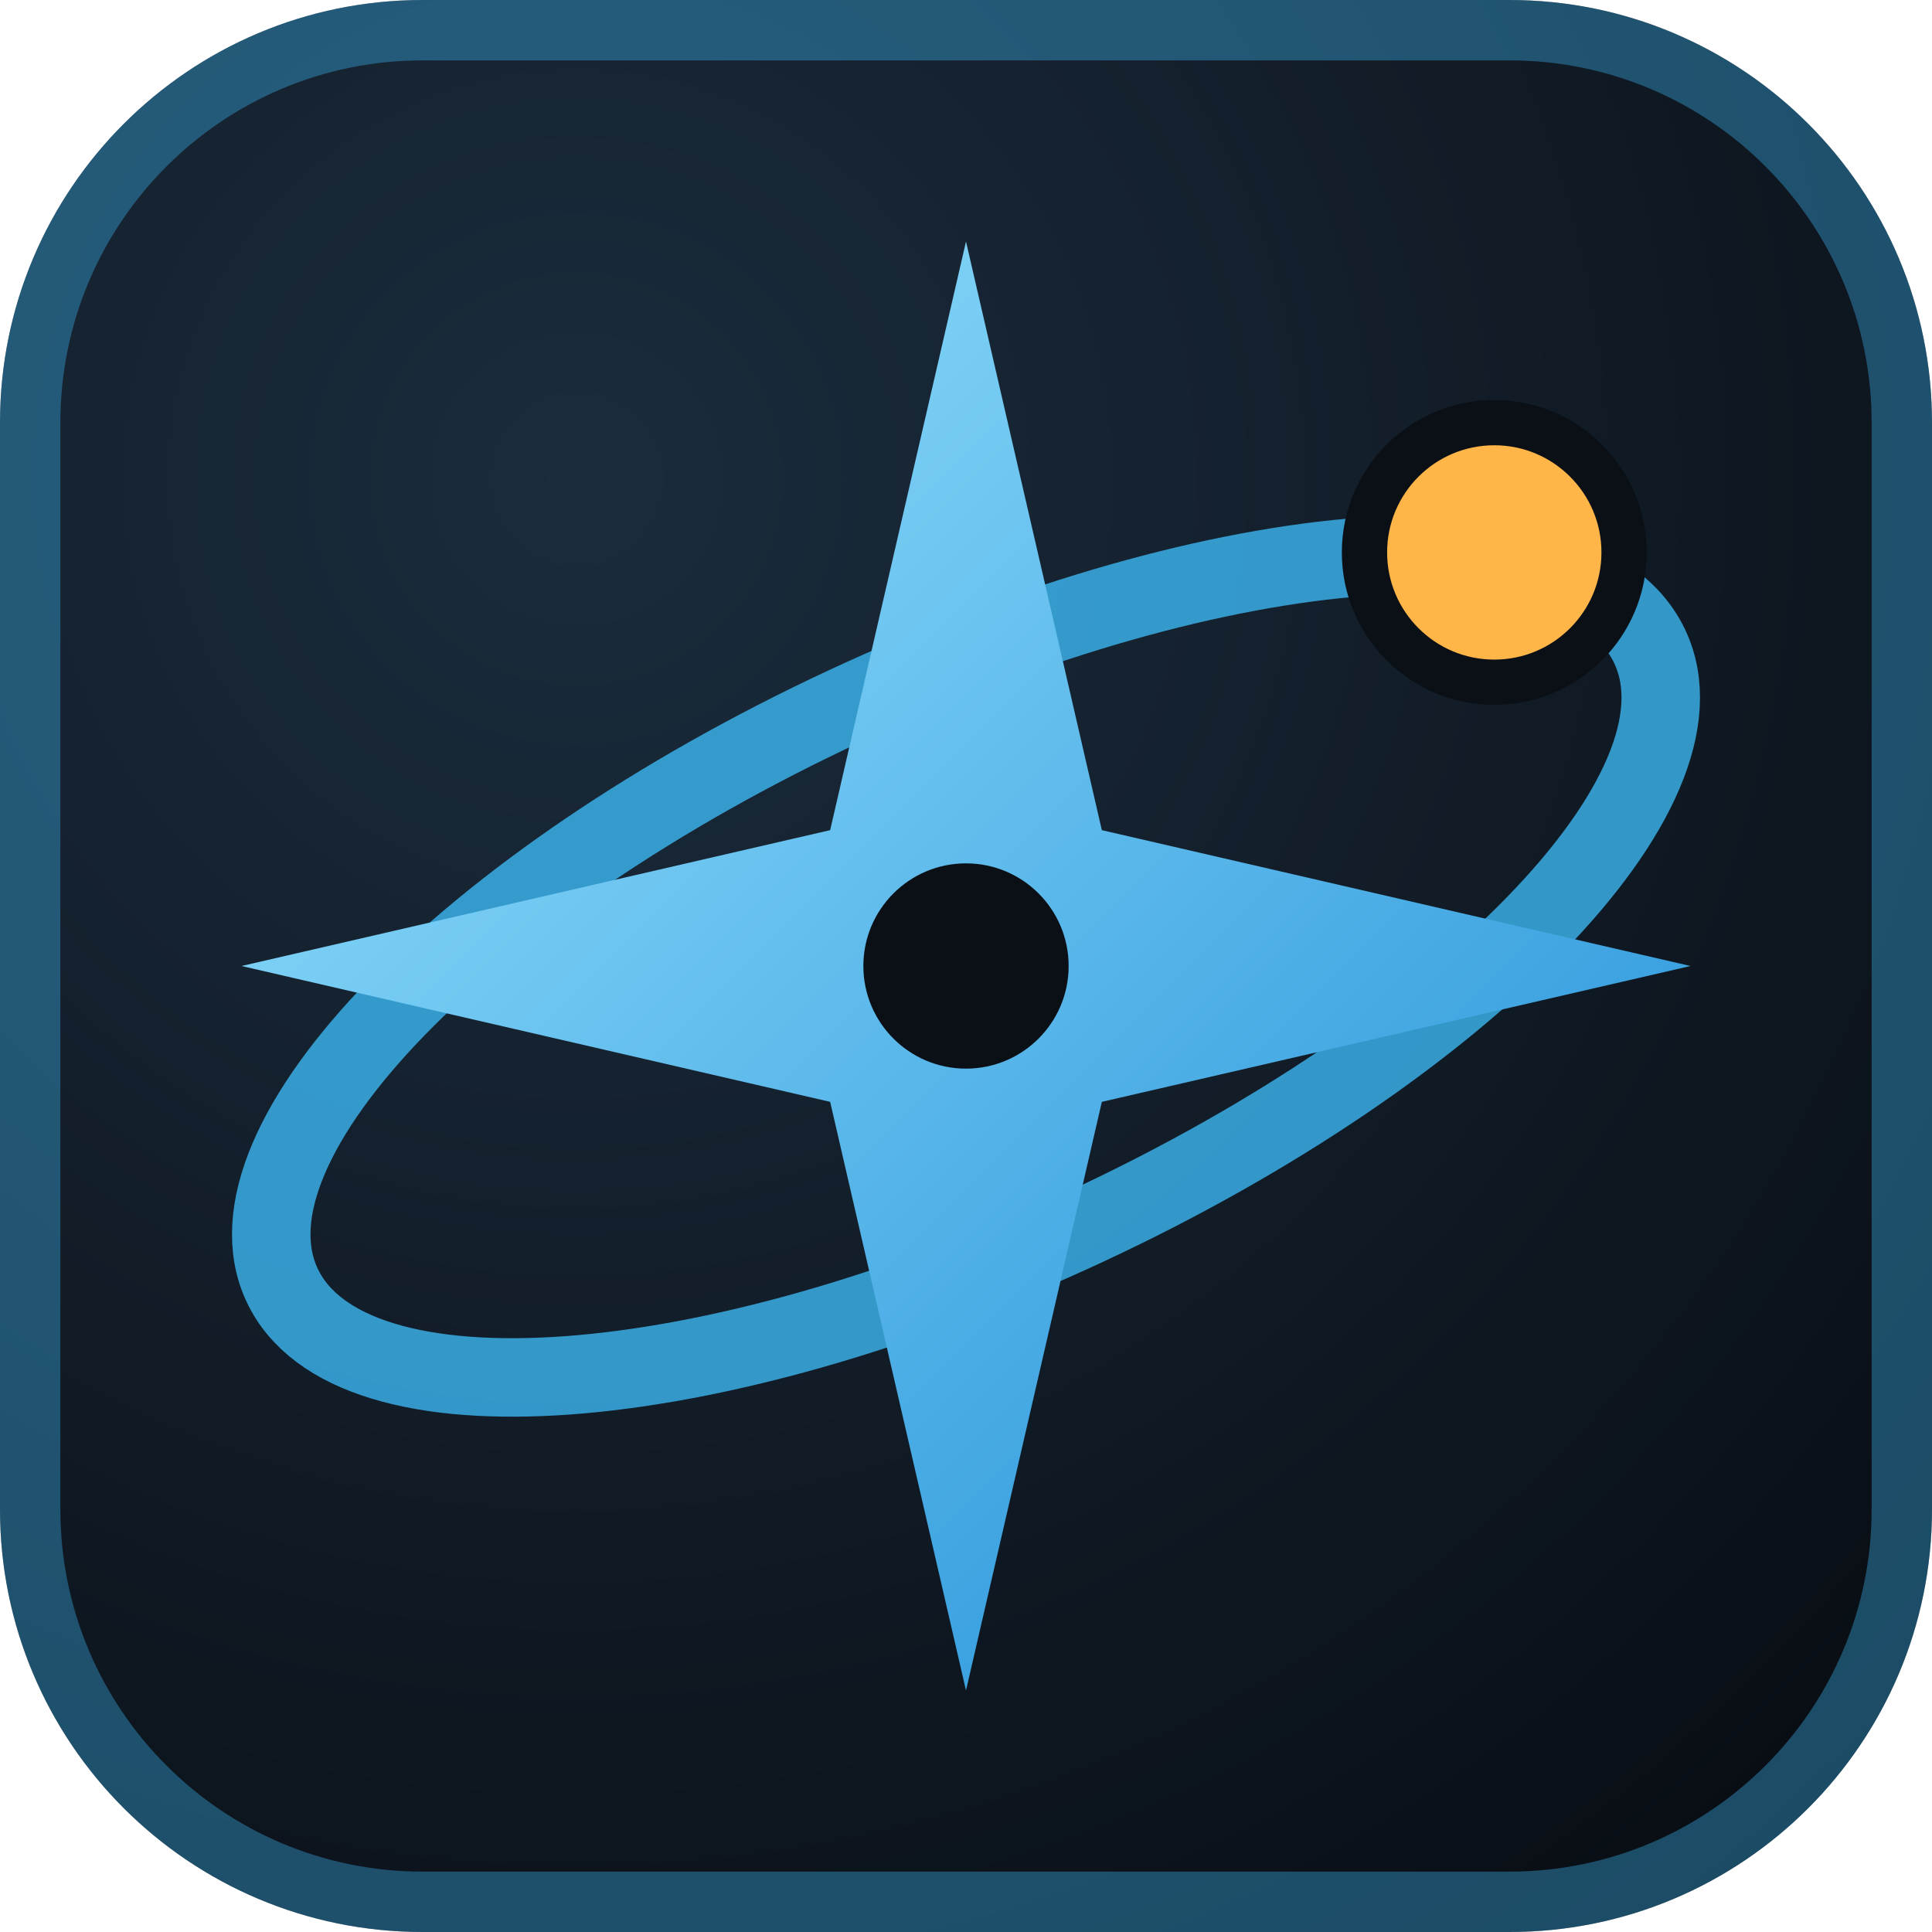
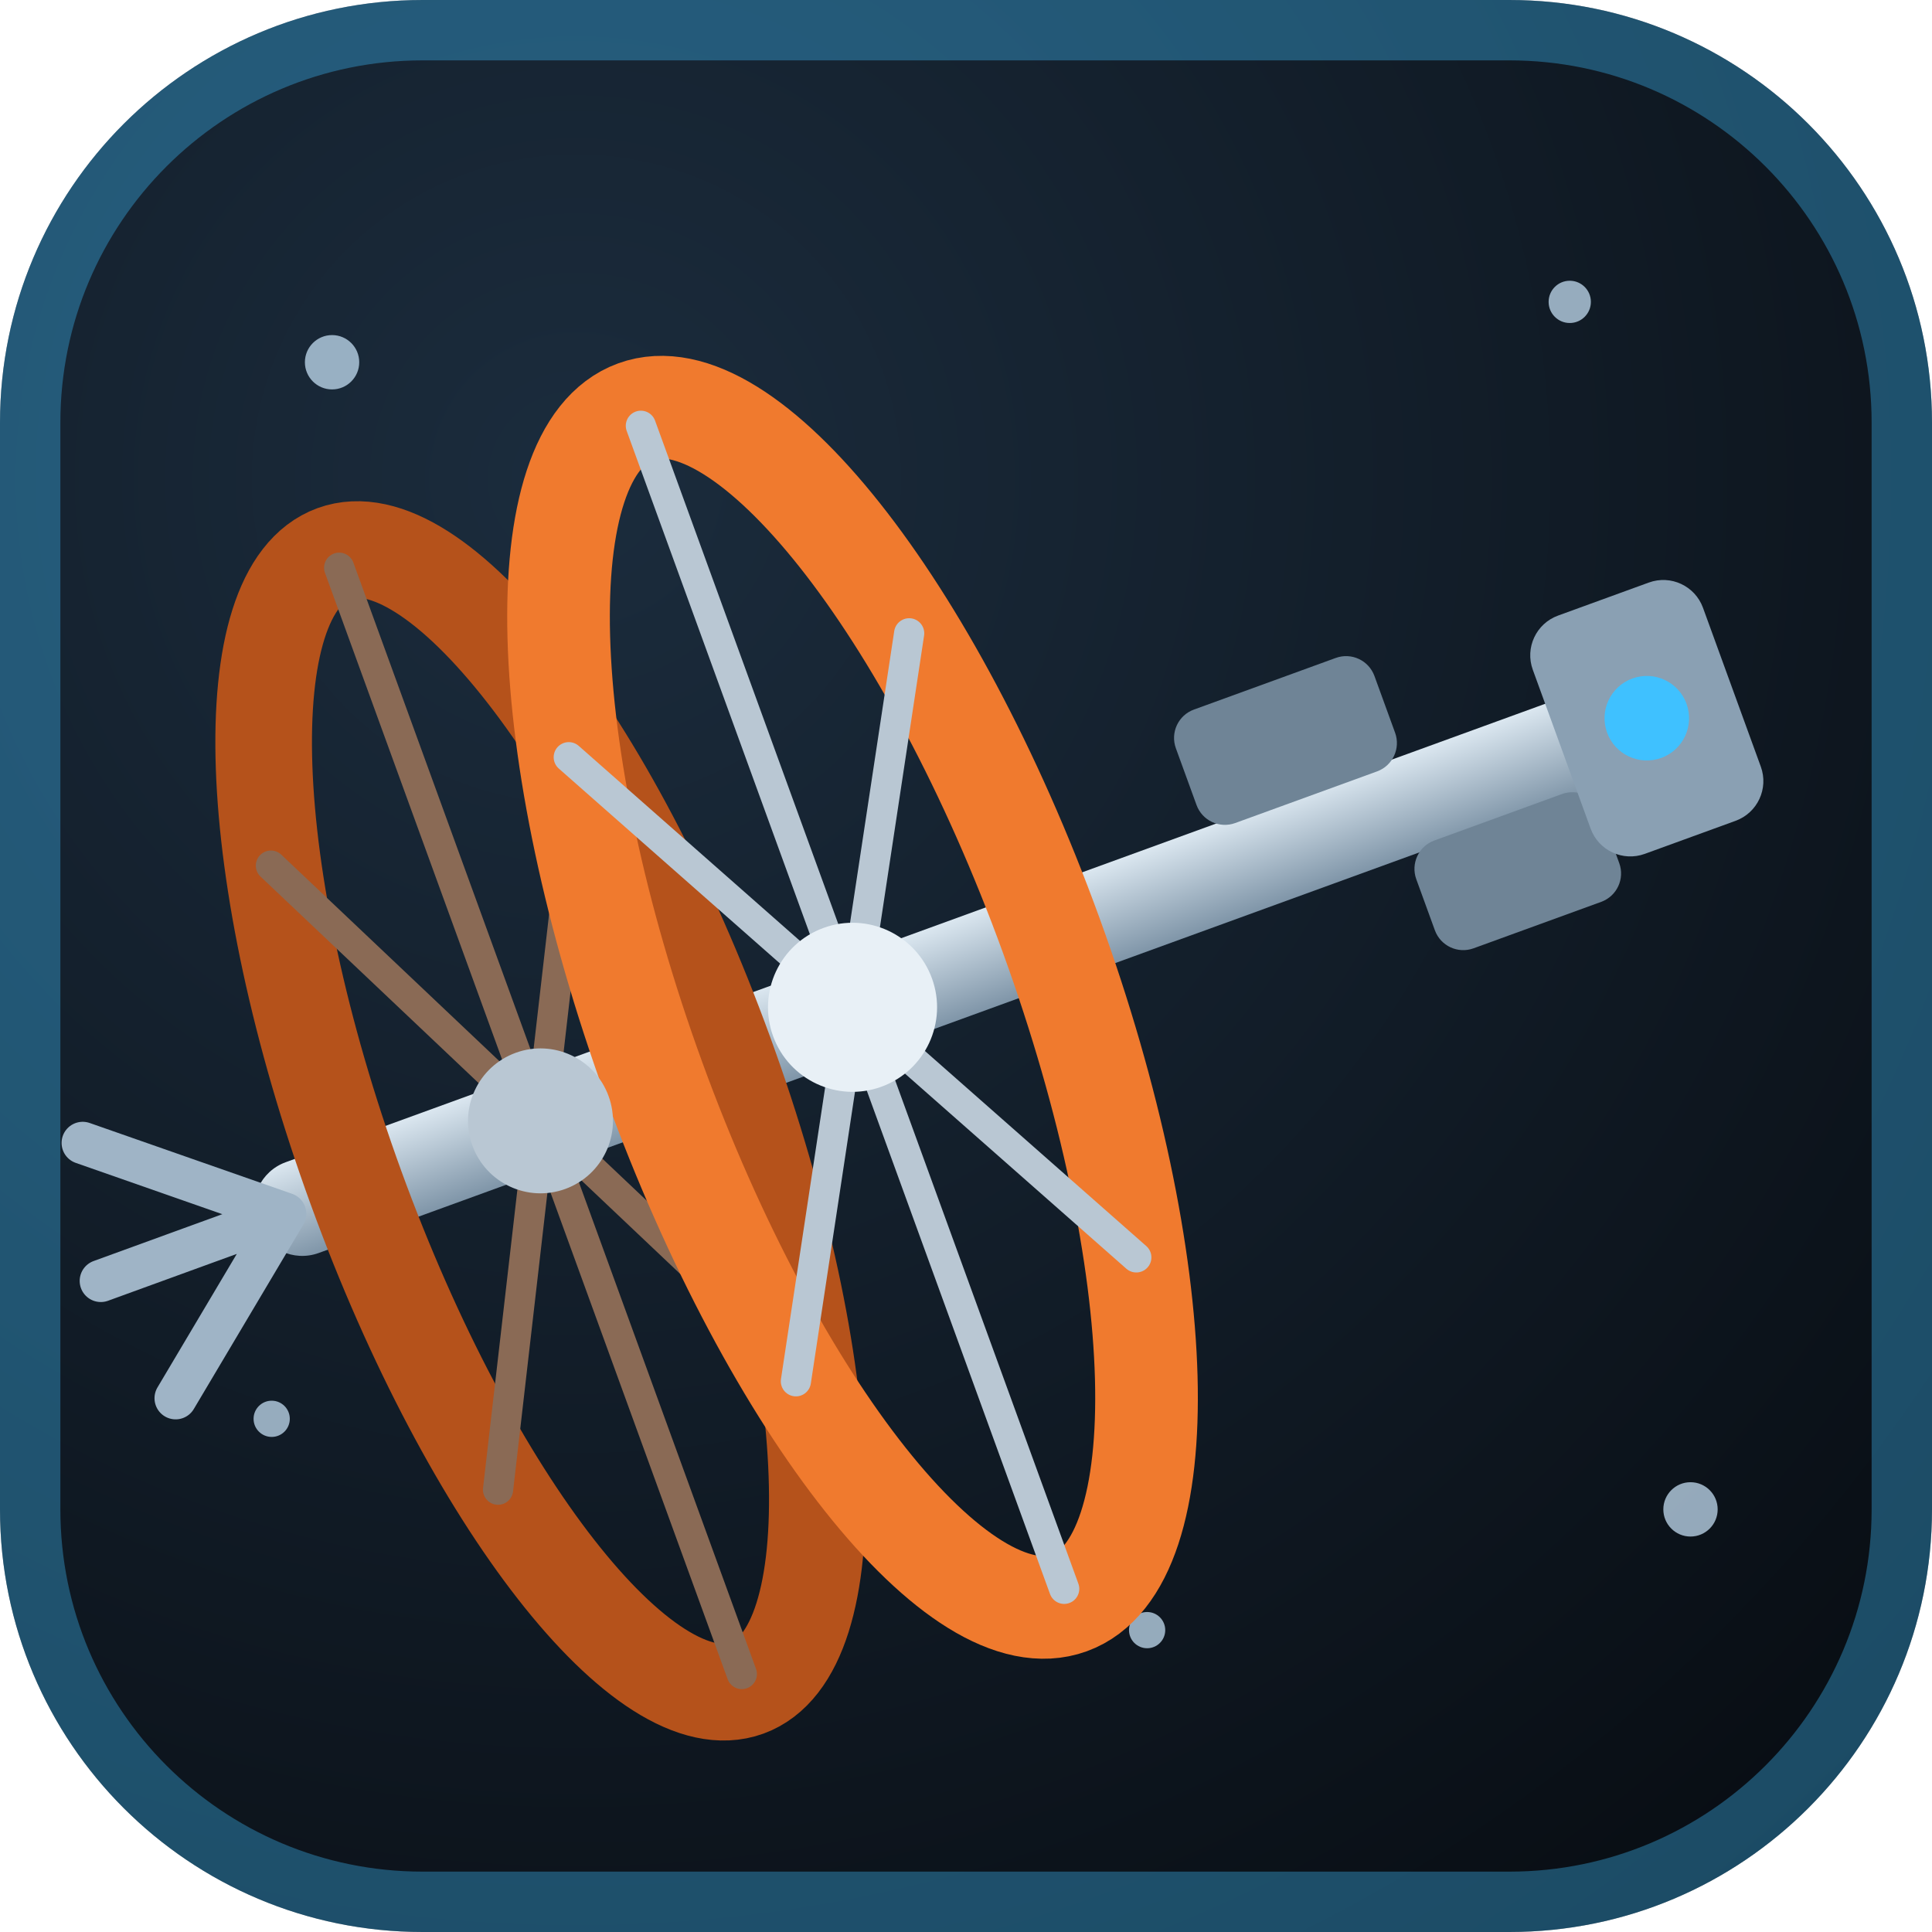
<svg xmlns="http://www.w3.org/2000/svg" viewBox="0 0 64 64">
  <defs>
    <radialGradient id="bg" cx=".3" cy=".25" r="1">
      <stop offset="0" stop-color="#1b2c3d" />
      <stop offset="1" stop-color="#070b10" />
    </radialGradient>
-     <linearGradient id="star" x1="0" y1="0" x2="1" y2="1">
-       <stop offset="0" stop-color="#9be6ff" />
-       <stop offset="1" stop-color="#1c8bd6" />
+     <linearGradient id="hull" x1="0" y1="0" x2="0" y2="1">
+       <stop offset="0" stop-color="#dbe7f0" />
+       <stop offset="1" stop-color="#7f95a8" />
    </linearGradient>
  </defs>
  <rect width="64" height="64" rx="14" fill="url(#bg)" />
  <rect x="1" y="1" width="62" height="62" rx="13" fill="none" stroke="#3fc1ff" stroke-opacity=".35" stroke-width="2" />
-   <ellipse cx="32" cy="32" rx="25" ry="9.5" fill="none" stroke="#3fc1ff" stroke-opacity=".75" stroke-width="2.6" transform="rotate(-25 32 32)" />
-   <path d="M32 8 L36.5 27.5 L56 32 L36.5 36.5 L32 56 L27.5 36.5 L8 32 L27.5 27.5 Z" fill="url(#star)" />
-   <circle cx="32" cy="32" r="3.4" fill="#0b1016" />
-   <circle cx="49.5" cy="18.3" r="4.3" fill="#ffb547" stroke="#0b1016" stroke-width="1.5" />
+   <g fill="#cfe9ff" opacity=".7">
+     <circle cx="11" cy="12" r=".9" />
+     <circle cx="52" cy="10" r=".7" />
+     <circle cx="56" cy="50" r=".9" />
+     <circle cx="9" cy="47" r=".6" />
+     <circle cx="38" cy="54" r=".6" />
+   </g>
+   <g transform="rotate(-20 32 32)" stroke-linecap="round">
+     <rect x="7" y="30.4" width="51" height="3.2" rx="1.6" fill="url(#hull)" />
+     <path d="M8 32 L2.5 27.5 M8 32 L1.5 32 M8 32 L2.5 36.5" stroke="#9fb4c6" stroke-width="1.4" fill="none" />
+     <rect x="41" y="26.6" width="7" height="4" rx="1" fill="#6f8496" />
+     <rect x="47" y="33.4" width="6.5" height="3.8" rx="1" fill="#6f8496" />
+     <rect x="53" y="27.8" width="6" height="8.4" rx="1.4" fill="#8aa0b3" />
+     <circle cx="56" cy="32" r="1.4" fill="#3fc1ff" />
+     <g stroke="#b5521b" fill="none">
+       <ellipse cx="17" cy="32" rx="6.5" ry="20" stroke-width="3.2" />
+       <path d="M17 12.5 V51.5 M11.5 21 L22.5 43 M11.5 43 L22.5 21" stroke="#8a6a55" stroke-width="1" />
+     </g>
+     <g fill="none">
+       <ellipse cx="28" cy="32" rx="7" ry="21" stroke="#f07a2e" stroke-width="3.4" />
+       <path d="M28 11.5 V52.5 M22 21 L34 43 M22 43 L34 21" stroke="#b9c7d3" stroke-width="1" />
+     </g>
+     <circle cx="17" cy="32" r="2.4" fill="#b9c7d3" />
+     <circle cx="28" cy="32" r="2.8" fill="#e8f0f6" />
+   </g>
</svg>
